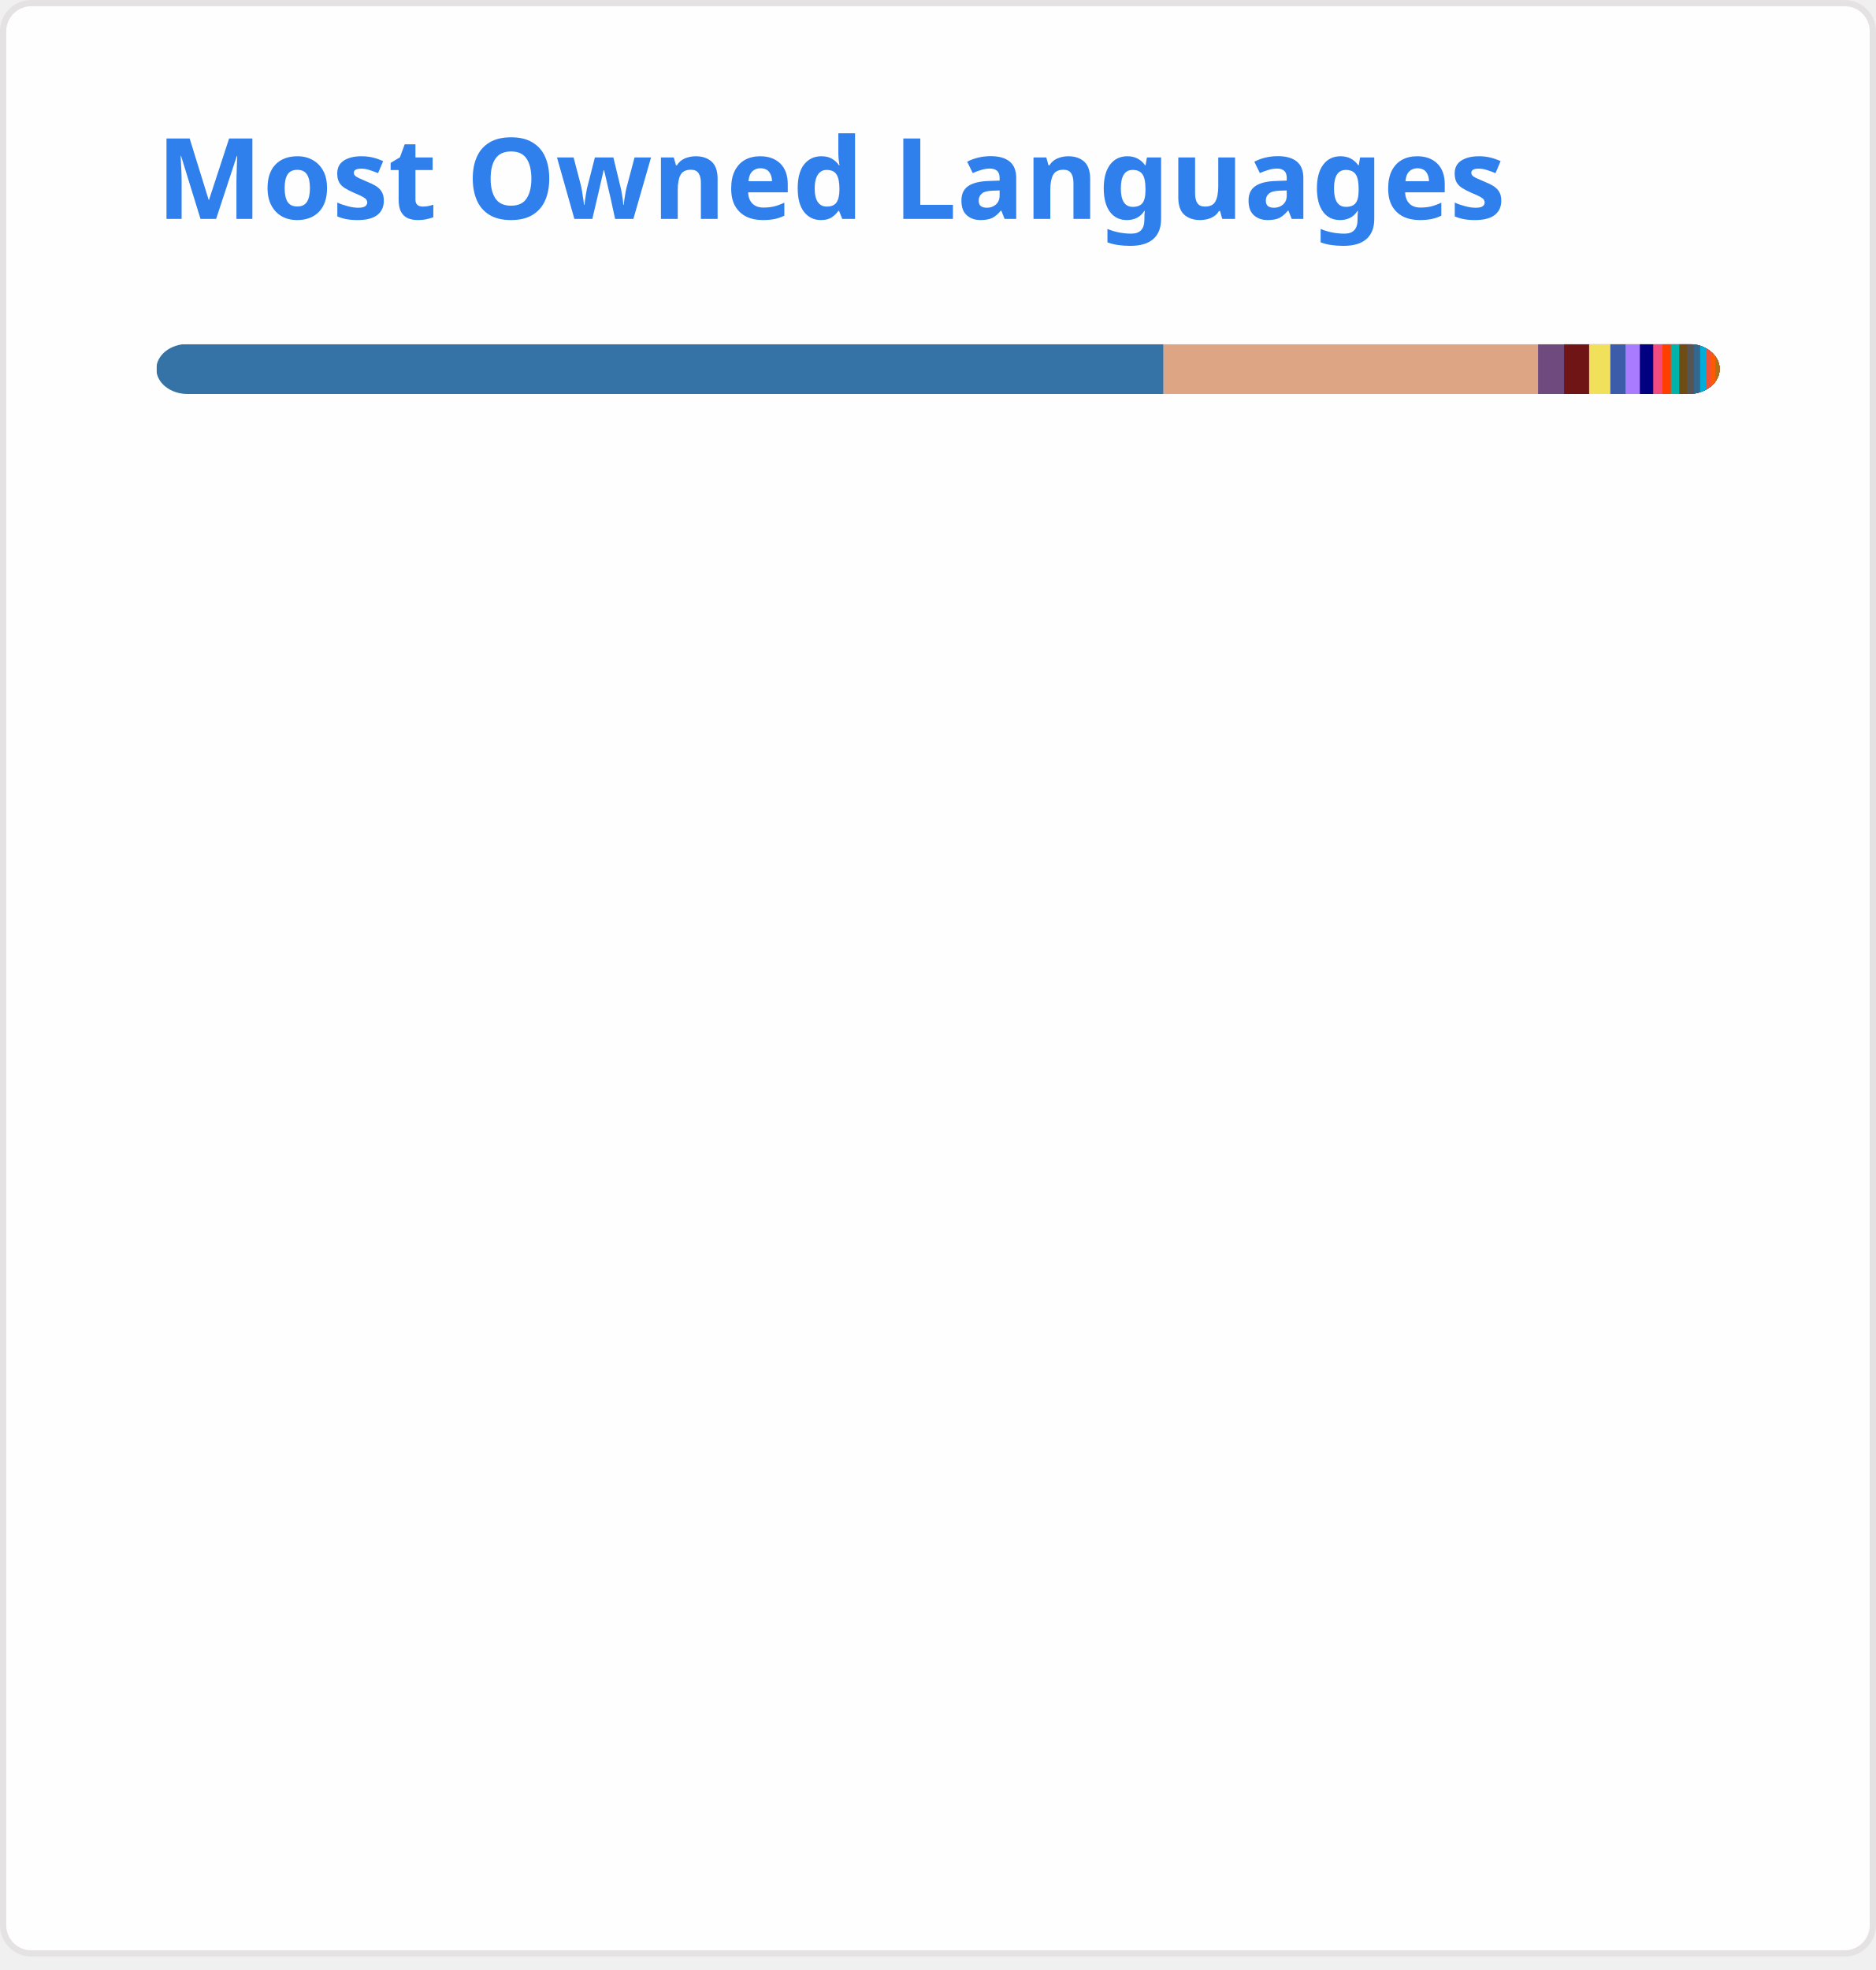
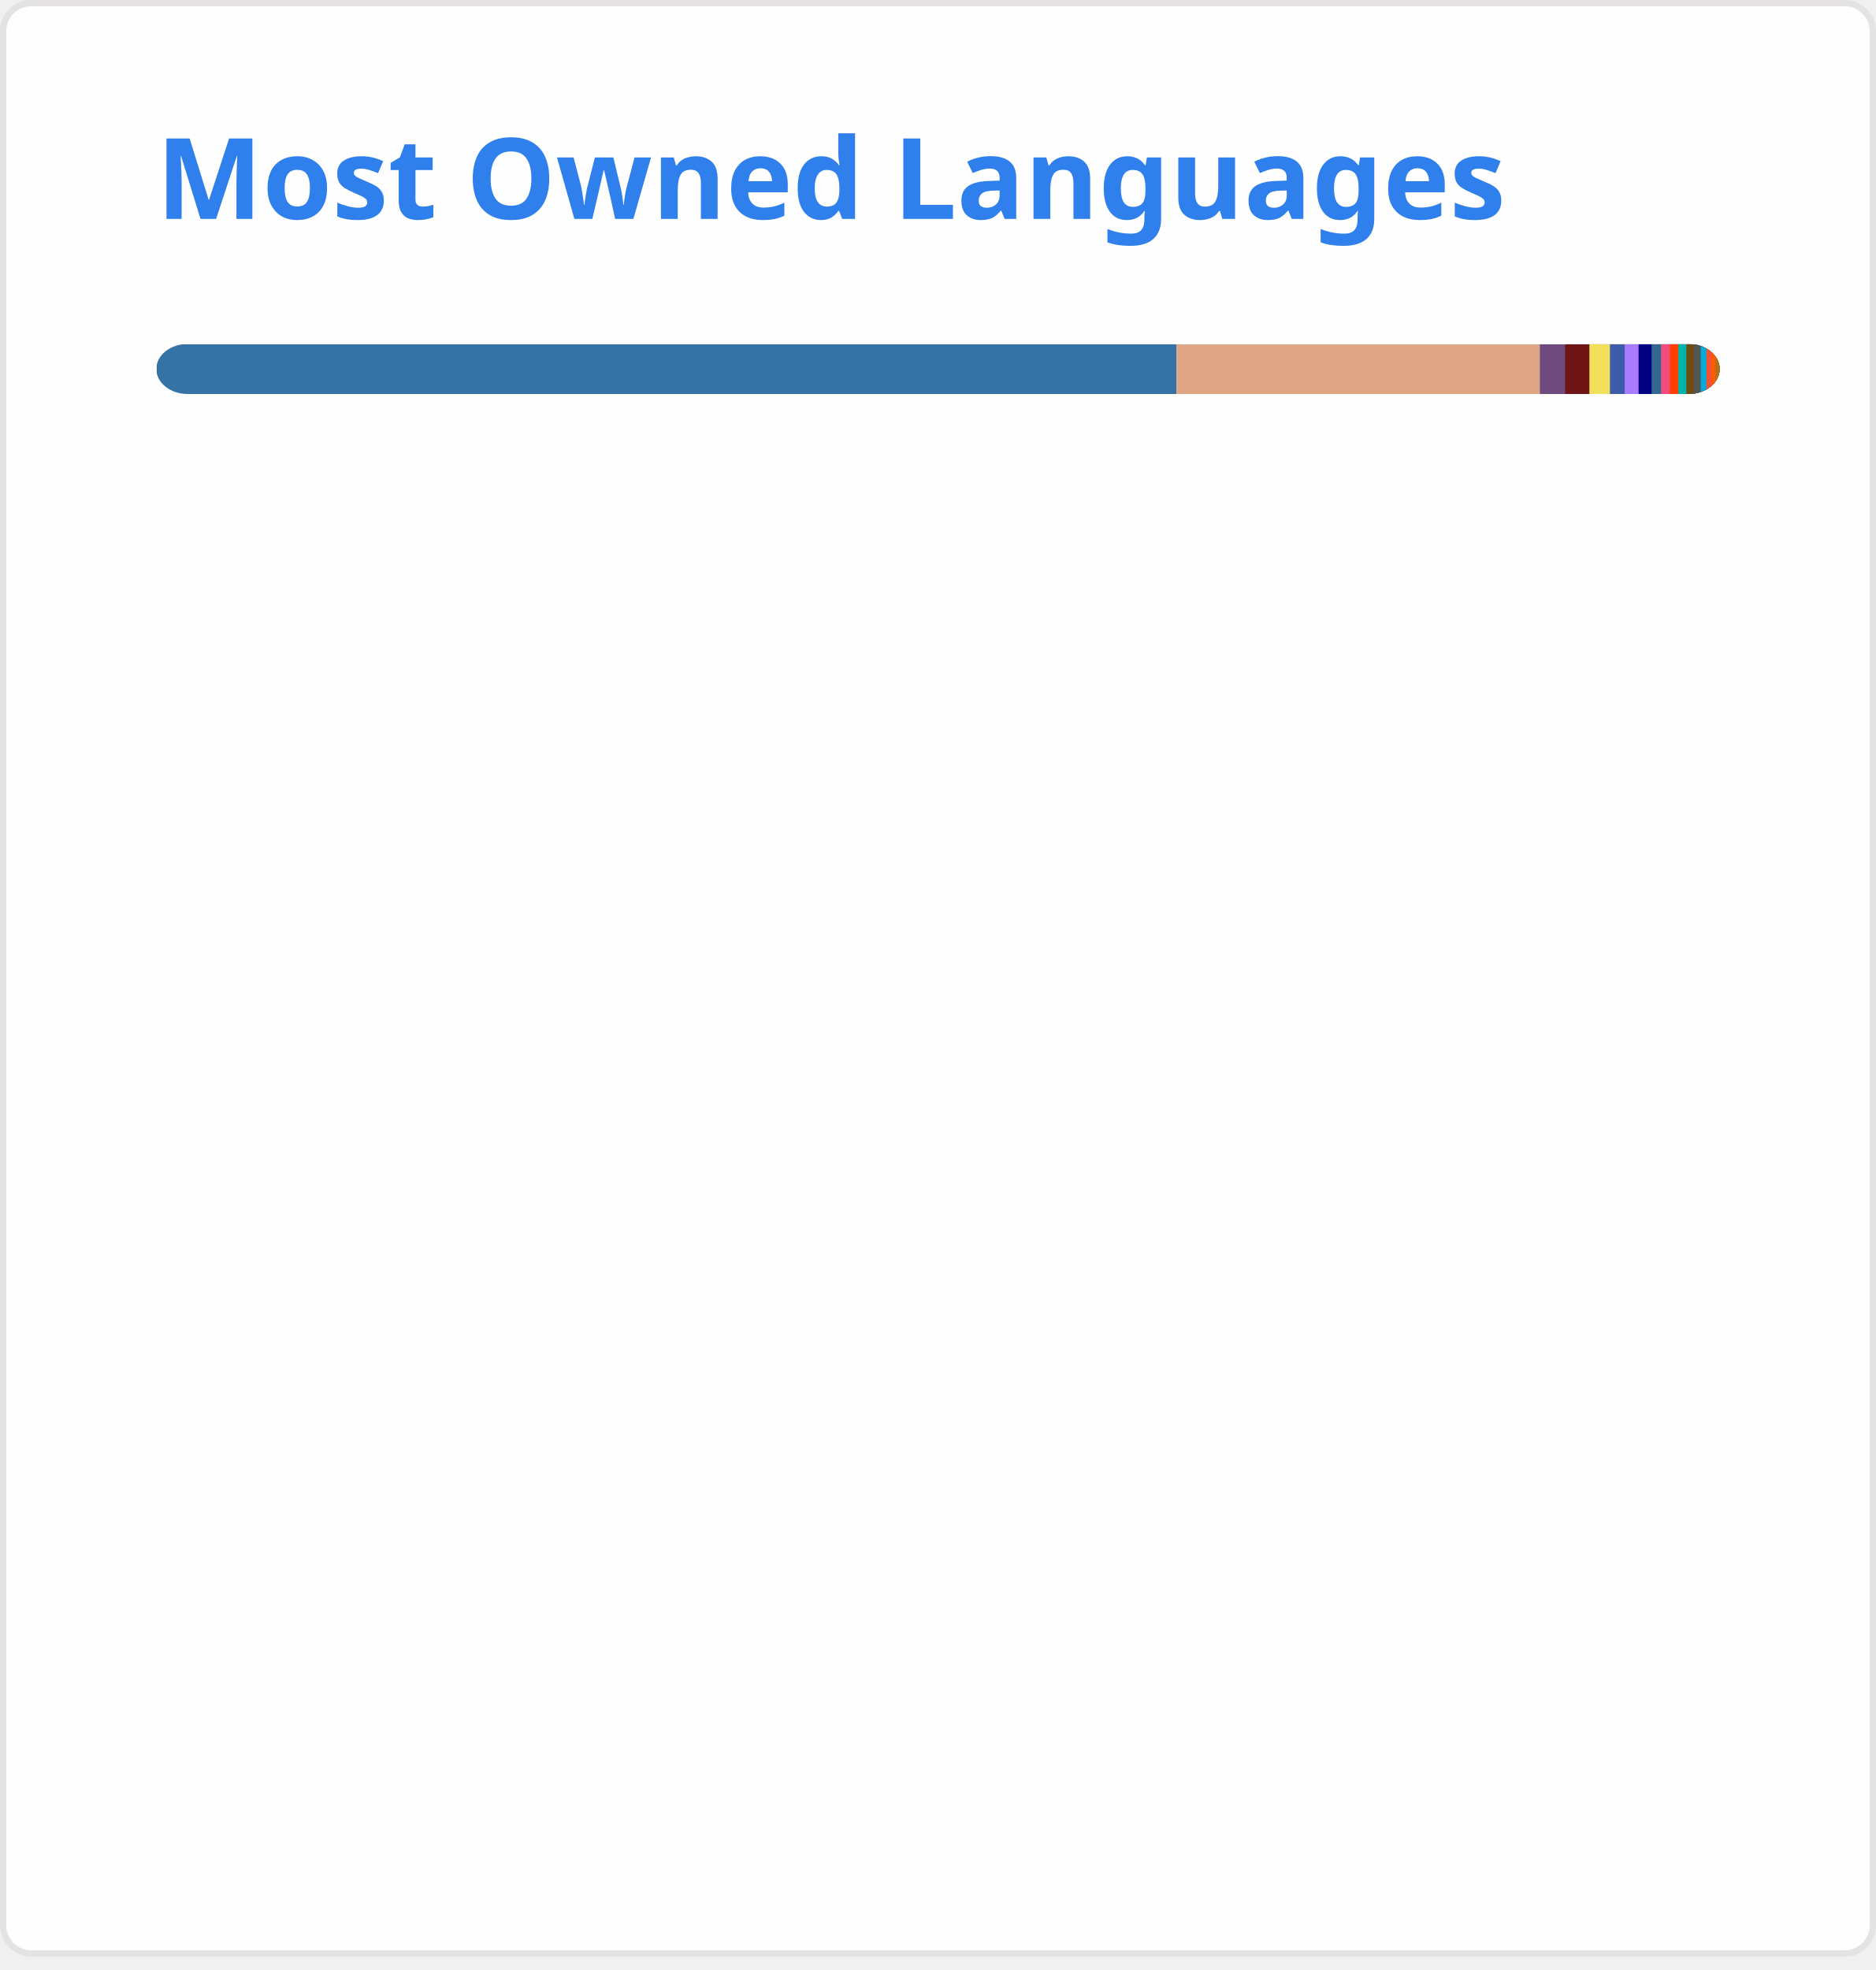
<svg xmlns="http://www.w3.org/2000/svg" width="300" height="315" viewBox="0 0 300 315" fill="none" role="img" aria-labelledby="descId">
  <style>
.header {
font: 600 18px 'Segoe UI', Ubuntu, Sans-Serif;
fill: #2f80ed;
animation: fadeInAnimation 0.8s ease-in-out forwards;
}
@supports(-moz-appearance: auto) {
/* Selector detects Firefox */
.header { font-size: 15.5px; }
}

@keyframes slideInAnimation {
from {
width: 0;
}
to {
width: calc(100%-100px);
}
}
@keyframes growWidthAnimation {
from {
width: 0;
}
to {
width: 100%;
}
}
.stat {
font: 600 14px 'Segoe UI', Ubuntu, "Helvetica Neue", Sans-Serif; fill: #434d58;
}
@supports(-moz-appearance: auto) {
/* Selector detects Firefox */
.stat { font-size:12px; }
}
.bold { font-weight: 700 }
.lang-name {
font: 400 11px "Segoe UI", Ubuntu, Sans-Serif;
fill: #434d58;
}
.stagger {
opacity: 0;
animation: fadeInAnimation 0.3s ease-in-out forwards;
}
#rect-mask rect{
animation: slideInAnimation 1s ease-in-out forwards;
}
.lang-progress{
animation: growWidthAnimation 0.6s ease-in-out forwards;
}



/* Animations */
@keyframes scaleInAnimation {
from {
transform: translate(-5px, 5px) scale(0);
}
to {
transform: translate(-5px, 5px) scale(1);
}
}
@keyframes fadeInAnimation {
from {
opacity: 0;
}
to {
opacity: 1;
}
}


</style>
  <rect data-testid="card-bg" x="0.5" y="0.5" rx="4.5" height="99%" stroke="#e4e2e2" width="299" fill="#fffefe" stroke-opacity="1" />
  <g data-testid="card-title" transform="translate(25, 35)">
    <g transform="translate(0, 0)">
      <text x="0" y="0" class="header" data-testid="header">Most Owned Languages</text>
    </g>
  </g>
  <g data-testid="main-card-body" transform="translate(0, 55)">
    <svg data-testid="lang-items" x="25">
      <mask id="rect-mask">
        <rect x="0" y="0" width="250" height="8" fill="white" rx="5" />
      </mask>
-       <rect mask="url(#rect-mask)" data-testid="lang-progress" x="0" y="0" width="161.07" height="8" fill="#3572A5" />
-       <rect mask="url(#rect-mask)" data-testid="lang-progress" x="161.07" y="0" width="59.89" height="8" fill="#dea584" />
-       <rect mask="url(#rect-mask)" data-testid="lang-progress" x="220.96" y="0" width="14.16" height="8" fill="#6e4a7e" />
-       <rect mask="url(#rect-mask)" data-testid="lang-progress" x="225.12" y="0" width="14.01" height="8" fill="#701516" />
-       <rect mask="url(#rect-mask)" data-testid="lang-progress" x="229.13" y="0" width="13.39" height="8" fill="#f1e05a" />
-       <rect mask="url(#rect-mask)" data-testid="lang-progress" x="232.52" y="0" width="12.43" height="8" fill="#3c5caa" />
-       <rect mask="url(#rect-mask)" data-testid="lang-progress" x="234.95" y="0" width="12.29" height="8" fill="#A97BFF" />
-       <rect mask="url(#rect-mask)" data-testid="lang-progress" x="237.24" y="0" width="12.14" height="8" fill="#000080" />
-       <rect mask="url(#rect-mask)" data-testid="lang-progress" x="239.38" y="0" width="11.45" height="8" fill="#f34b7d" />
-       <rect mask="url(#rect-mask)" data-testid="lang-progress" x="240.83" y="0" width="11.38" height="8" fill="#ff3e00" />
-       <rect mask="url(#rect-mask)" data-testid="lang-progress" x="242.21" y="0" width="11.34" height="8" fill="#00B4AB" />
-       <rect mask="url(#rect-mask)" data-testid="lang-progress" x="243.55" y="0" width="11.25" height="8" fill="#6E4C13" />
-       <rect mask="url(#rect-mask)" data-testid="lang-progress" x="244.8" y="0" width="11.11" height="8" fill="#555555" />
-       <rect mask="url(#rect-mask)" data-testid="lang-progress" x="245.91" y="0" width="10.97" height="8" fill="#336790" />
-       <rect mask="url(#rect-mask)" data-testid="lang-progress" x="246.88" y="0" width="10.92" height="8" fill="#00ADD8" />
-       <rect mask="url(#rect-mask)" data-testid="lang-progress" x="247.8" y="0" width="10.77" height="8" fill="#F05138" />
-       <rect mask="url(#rect-mask)" data-testid="lang-progress" x="248.57" y="0" width="10.72" height="8" fill="#ff5a03" />
-       <rect mask="url(#rect-mask)" data-testid="lang-progress" x="249.29" y="0" width="10.7" height="8" fill="#b07219" />
+       <rect mask="url(#rect-mask)" data-testid="lang-progress" x="0" y="0" width="163.13" height="8" fill="#3572A5" />
+       <rect mask="url(#rect-mask)" data-testid="lang-progress" x="163.13" y="0" width="58.11" height="8" fill="#dea584" />
+       <rect mask="url(#rect-mask)" data-testid="lang-progress" x="221.24" y="0" width="14.04" height="8" fill="#6e4a7e" />
+       <rect mask="url(#rect-mask)" data-testid="lang-progress" x="225.28" y="0" width="13.89" height="8" fill="#701516" />
+       <rect mask="url(#rect-mask)" data-testid="lang-progress" x="229.17" y="0" width="13.29" height="8" fill="#f1e05a" />
+       <rect mask="url(#rect-mask)" data-testid="lang-progress" x="232.46" y="0" width="12.36" height="8" fill="#3c5caa" />
+       <rect mask="url(#rect-mask)" data-testid="lang-progress" x="234.82" y="0" width="12.22" height="8" fill="#A97BFF" />
+       <rect mask="url(#rect-mask)" data-testid="lang-progress" x="237.04" y="0" width="12.08" height="8" fill="#000080" />
+       <rect mask="url(#rect-mask)" data-testid="lang-progress" x="239.12" y="0" width="11.52" height="8" fill="#336790" />
+       <rect mask="url(#rect-mask)" data-testid="lang-progress" x="240.64" y="0" width="11.4" height="8" fill="#f34b7d" />
+       <rect mask="url(#rect-mask)" data-testid="lang-progress" x="242.04" y="0" width="11.34" height="8" fill="#ff3e00" />
+       <rect mask="url(#rect-mask)" data-testid="lang-progress" x="243.38" y="0" width="11.3" height="8" fill="#00B4AB" />
+       <rect mask="url(#rect-mask)" data-testid="lang-progress" x="244.68" y="0" width="11.22" height="8" fill="#6E4C13" />
+       <rect mask="url(#rect-mask)" data-testid="lang-progress" x="245.9" y="0" width="11.08" height="8" fill="#555555" />
+       <rect mask="url(#rect-mask)" data-testid="lang-progress" x="246.98" y="0" width="10.9" height="8" fill="#00ADD8" />
+       <rect mask="url(#rect-mask)" data-testid="lang-progress" x="247.88" y="0" width="10.75" height="8" fill="#F05138" />
+       <rect mask="url(#rect-mask)" data-testid="lang-progress" x="248.63" y="0" width="10.7" height="8" fill="#ff5a03" />
+       <rect mask="url(#rect-mask)" data-testid="lang-progress" x="249.33" y="0" width="10.68" height="8" fill="#b07219" />
      <g transform="translate(0, 25)">
        <g transform="translate(0, 0)">
          <g transform="translate(0, 0)">
            <g class="stagger" style="animation-delay: 450ms">
              <circle cx="5" cy="6" r="5" fill="#3572A5" />
              <text data-testid="lang-name" x="15" y="10" class="lang-name">
- Python 3.9 MB
+ Python 4.1 MB
</text>
            </g>
          </g>
          <g transform="translate(0, 25)">
            <g class="stagger" style="animation-delay: 600ms">
              <circle cx="5" cy="6" r="5" fill="#dea584" />
              <text data-testid="lang-name" x="15" y="10" class="lang-name">
Rust 1.5 MB
</text>
            </g>
          </g>
          <g transform="translate(0, 50)">
            <g class="stagger" style="animation-delay: 750ms">
              <circle cx="5" cy="6" r="5" fill="#6e4a7e" />
              <text data-testid="lang-name" x="15" y="10" class="lang-name">
Elixir 103.3 KB
</text>
            </g>
          </g>
          <g transform="translate(0, 75)">
            <g class="stagger" style="animation-delay: 900ms">
              <circle cx="5" cy="6" r="5" fill="#701516" />
              <text data-testid="lang-name" x="15" y="10" class="lang-name">
Ruby 99.5 KB
</text>
            </g>
          </g>
          <g transform="translate(0, 100)">
            <g class="stagger" style="animation-delay: 1050ms">
              <circle cx="5" cy="6" r="5" fill="#f1e05a" />
              <text data-testid="lang-name" x="15" y="10" class="lang-name">
JavaScript 84.2 KB
</text>
            </g>
          </g>
          <g transform="translate(0, 125)">
            <g class="stagger" style="animation-delay: 1200ms">
              <circle cx="5" cy="6" r="5" fill="#3c5caa" />
              <text data-testid="lang-name" x="15" y="10" class="lang-name">
Racket 60.4 KB
</text>
            </g>
          </g>
          <g transform="translate(0, 150)">
            <g class="stagger" style="animation-delay: 1350ms">
              <circle cx="5" cy="6" r="5" fill="#A97BFF" />
              <text data-testid="lang-name" x="15" y="10" class="lang-name">
Kotlin 56.9 KB
</text>
            </g>
          </g>
          <g transform="translate(0, 175)">
            <g class="stagger" style="animation-delay: 1500ms">
              <circle cx="5" cy="6" r="5" fill="#000080" />
              <text data-testid="lang-name" x="15" y="10" class="lang-name">
Lua 53.1 KB
</text>
            </g>
          </g>
          <g transform="translate(0, 200)">
            <g class="stagger" style="animation-delay: 1650ms">
-               <circle cx="5" cy="6" r="5" fill="#f34b7d" />
-               <text data-testid="lang-name" x="15" y="10" class="lang-name">
- C++ 35.9 KB
+               <circle cx="5" cy="6" r="5" fill="#336790" />
+               <text data-testid="lang-name" x="15" y="10" class="lang-name">
+ PLpgSQL 39.0 KB
</text>
            </g>
          </g>
        </g>
        <g transform="translate(150, 0)">
          <g transform="translate(0, 0)">
            <g class="stagger" style="animation-delay: 450ms">
-               <circle cx="5" cy="6" r="5" fill="#ff3e00" />
-               <text data-testid="lang-name" x="15" y="10" class="lang-name">
- Svelte 34.2 KB
+               <circle cx="5" cy="6" r="5" fill="#f34b7d" />
+               <text data-testid="lang-name" x="15" y="10" class="lang-name">
+ C++ 35.9 KB
</text>
            </g>
          </g>
          <g transform="translate(0, 25)">
            <g class="stagger" style="animation-delay: 600ms">
-               <circle cx="5" cy="6" r="5" fill="#00B4AB" />
-               <text data-testid="lang-name" x="15" y="10" class="lang-name">
- Dart 33.2 KB
+               <circle cx="5" cy="6" r="5" fill="#ff3e00" />
+               <text data-testid="lang-name" x="15" y="10" class="lang-name">
+ Svelte 34.2 KB
</text>
            </g>
          </g>
          <g transform="translate(0, 50)">
            <g class="stagger" style="animation-delay: 750ms">
-               <circle cx="5" cy="6" r="5" fill="#6E4C13" />
-               <text data-testid="lang-name" x="15" y="10" class="lang-name">
- Assembly 31.1 KB
+               <circle cx="5" cy="6" r="5" fill="#00B4AB" />
+               <text data-testid="lang-name" x="15" y="10" class="lang-name">
+ Dart 33.2 KB
</text>
            </g>
          </g>
          <g transform="translate(0, 75)">
            <g class="stagger" style="animation-delay: 900ms">
-               <circle cx="5" cy="6" r="5" fill="#555555" />
-               <text data-testid="lang-name" x="15" y="10" class="lang-name">
- C 27.5 KB
+               <circle cx="5" cy="6" r="5" fill="#6E4C13" />
+               <text data-testid="lang-name" x="15" y="10" class="lang-name">
+ Assembly 31.1 KB
</text>
            </g>
          </g>
          <g transform="translate(0, 100)">
            <g class="stagger" style="animation-delay: 1050ms">
-               <circle cx="5" cy="6" r="5" fill="#336790" />
-               <text data-testid="lang-name" x="15" y="10" class="lang-name">
- PLpgSQL 24.2 KB
+               <circle cx="5" cy="6" r="5" fill="#555555" />
+               <text data-testid="lang-name" x="15" y="10" class="lang-name">
+ C 27.5 KB
</text>
            </g>
          </g>
          <g transform="translate(0, 125)">
            <g class="stagger" style="animation-delay: 1200ms">
              <circle cx="5" cy="6" r="5" fill="#00ADD8" />
              <text data-testid="lang-name" x="15" y="10" class="lang-name">
Go 22.9 KB
</text>
            </g>
          </g>
          <g transform="translate(0, 150)">
            <g class="stagger" style="animation-delay: 1350ms">
              <circle cx="5" cy="6" r="5" fill="#F05138" />
              <text data-testid="lang-name" x="15" y="10" class="lang-name">
Swift 19.1 KB
</text>
            </g>
          </g>
          <g transform="translate(0, 175)">
            <g class="stagger" style="animation-delay: 1500ms">
              <circle cx="5" cy="6" r="5" fill="#ff5a03" />
              <text data-testid="lang-name" x="15" y="10" class="lang-name">
Astro 17.8 KB
</text>
            </g>
          </g>
          <g transform="translate(0, 200)">
            <g class="stagger" style="animation-delay: 1650ms">
              <circle cx="5" cy="6" r="5" fill="#b07219" />
              <text data-testid="lang-name" x="15" y="10" class="lang-name">
Java 17.5 KB
</text>
            </g>
          </g>
        </g>
      </g>
    </svg>
  </g>
</svg>
